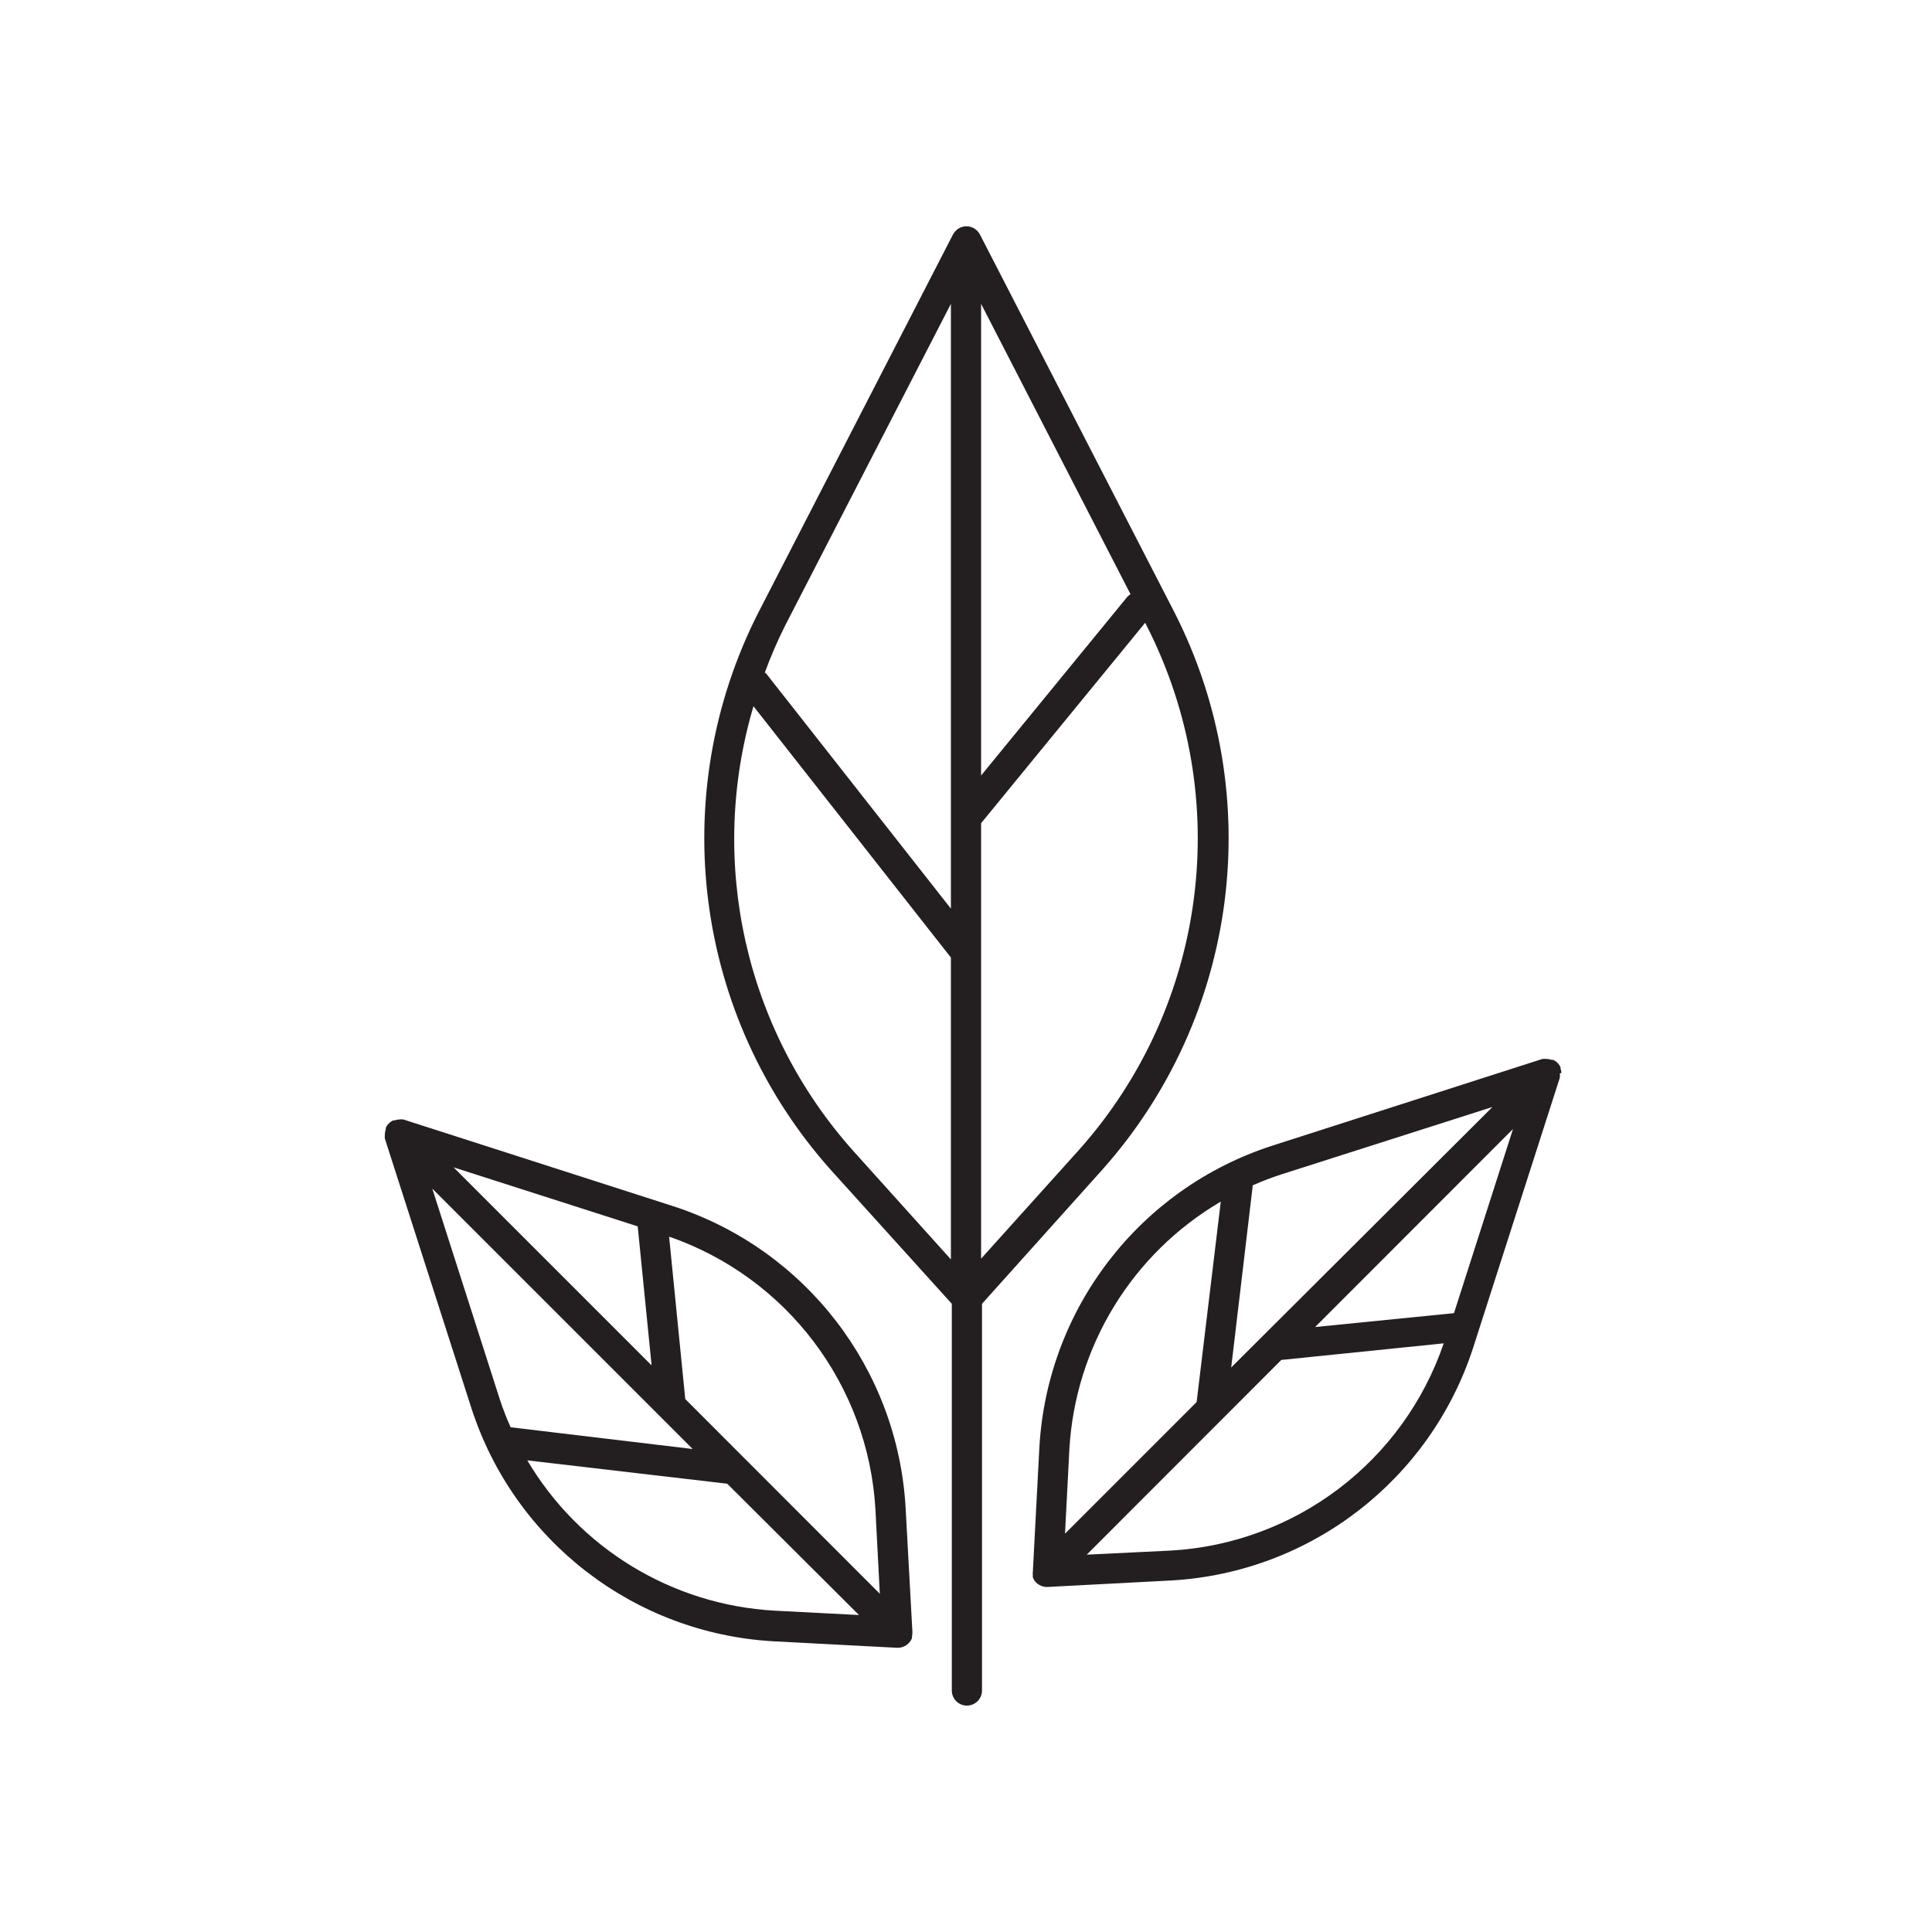
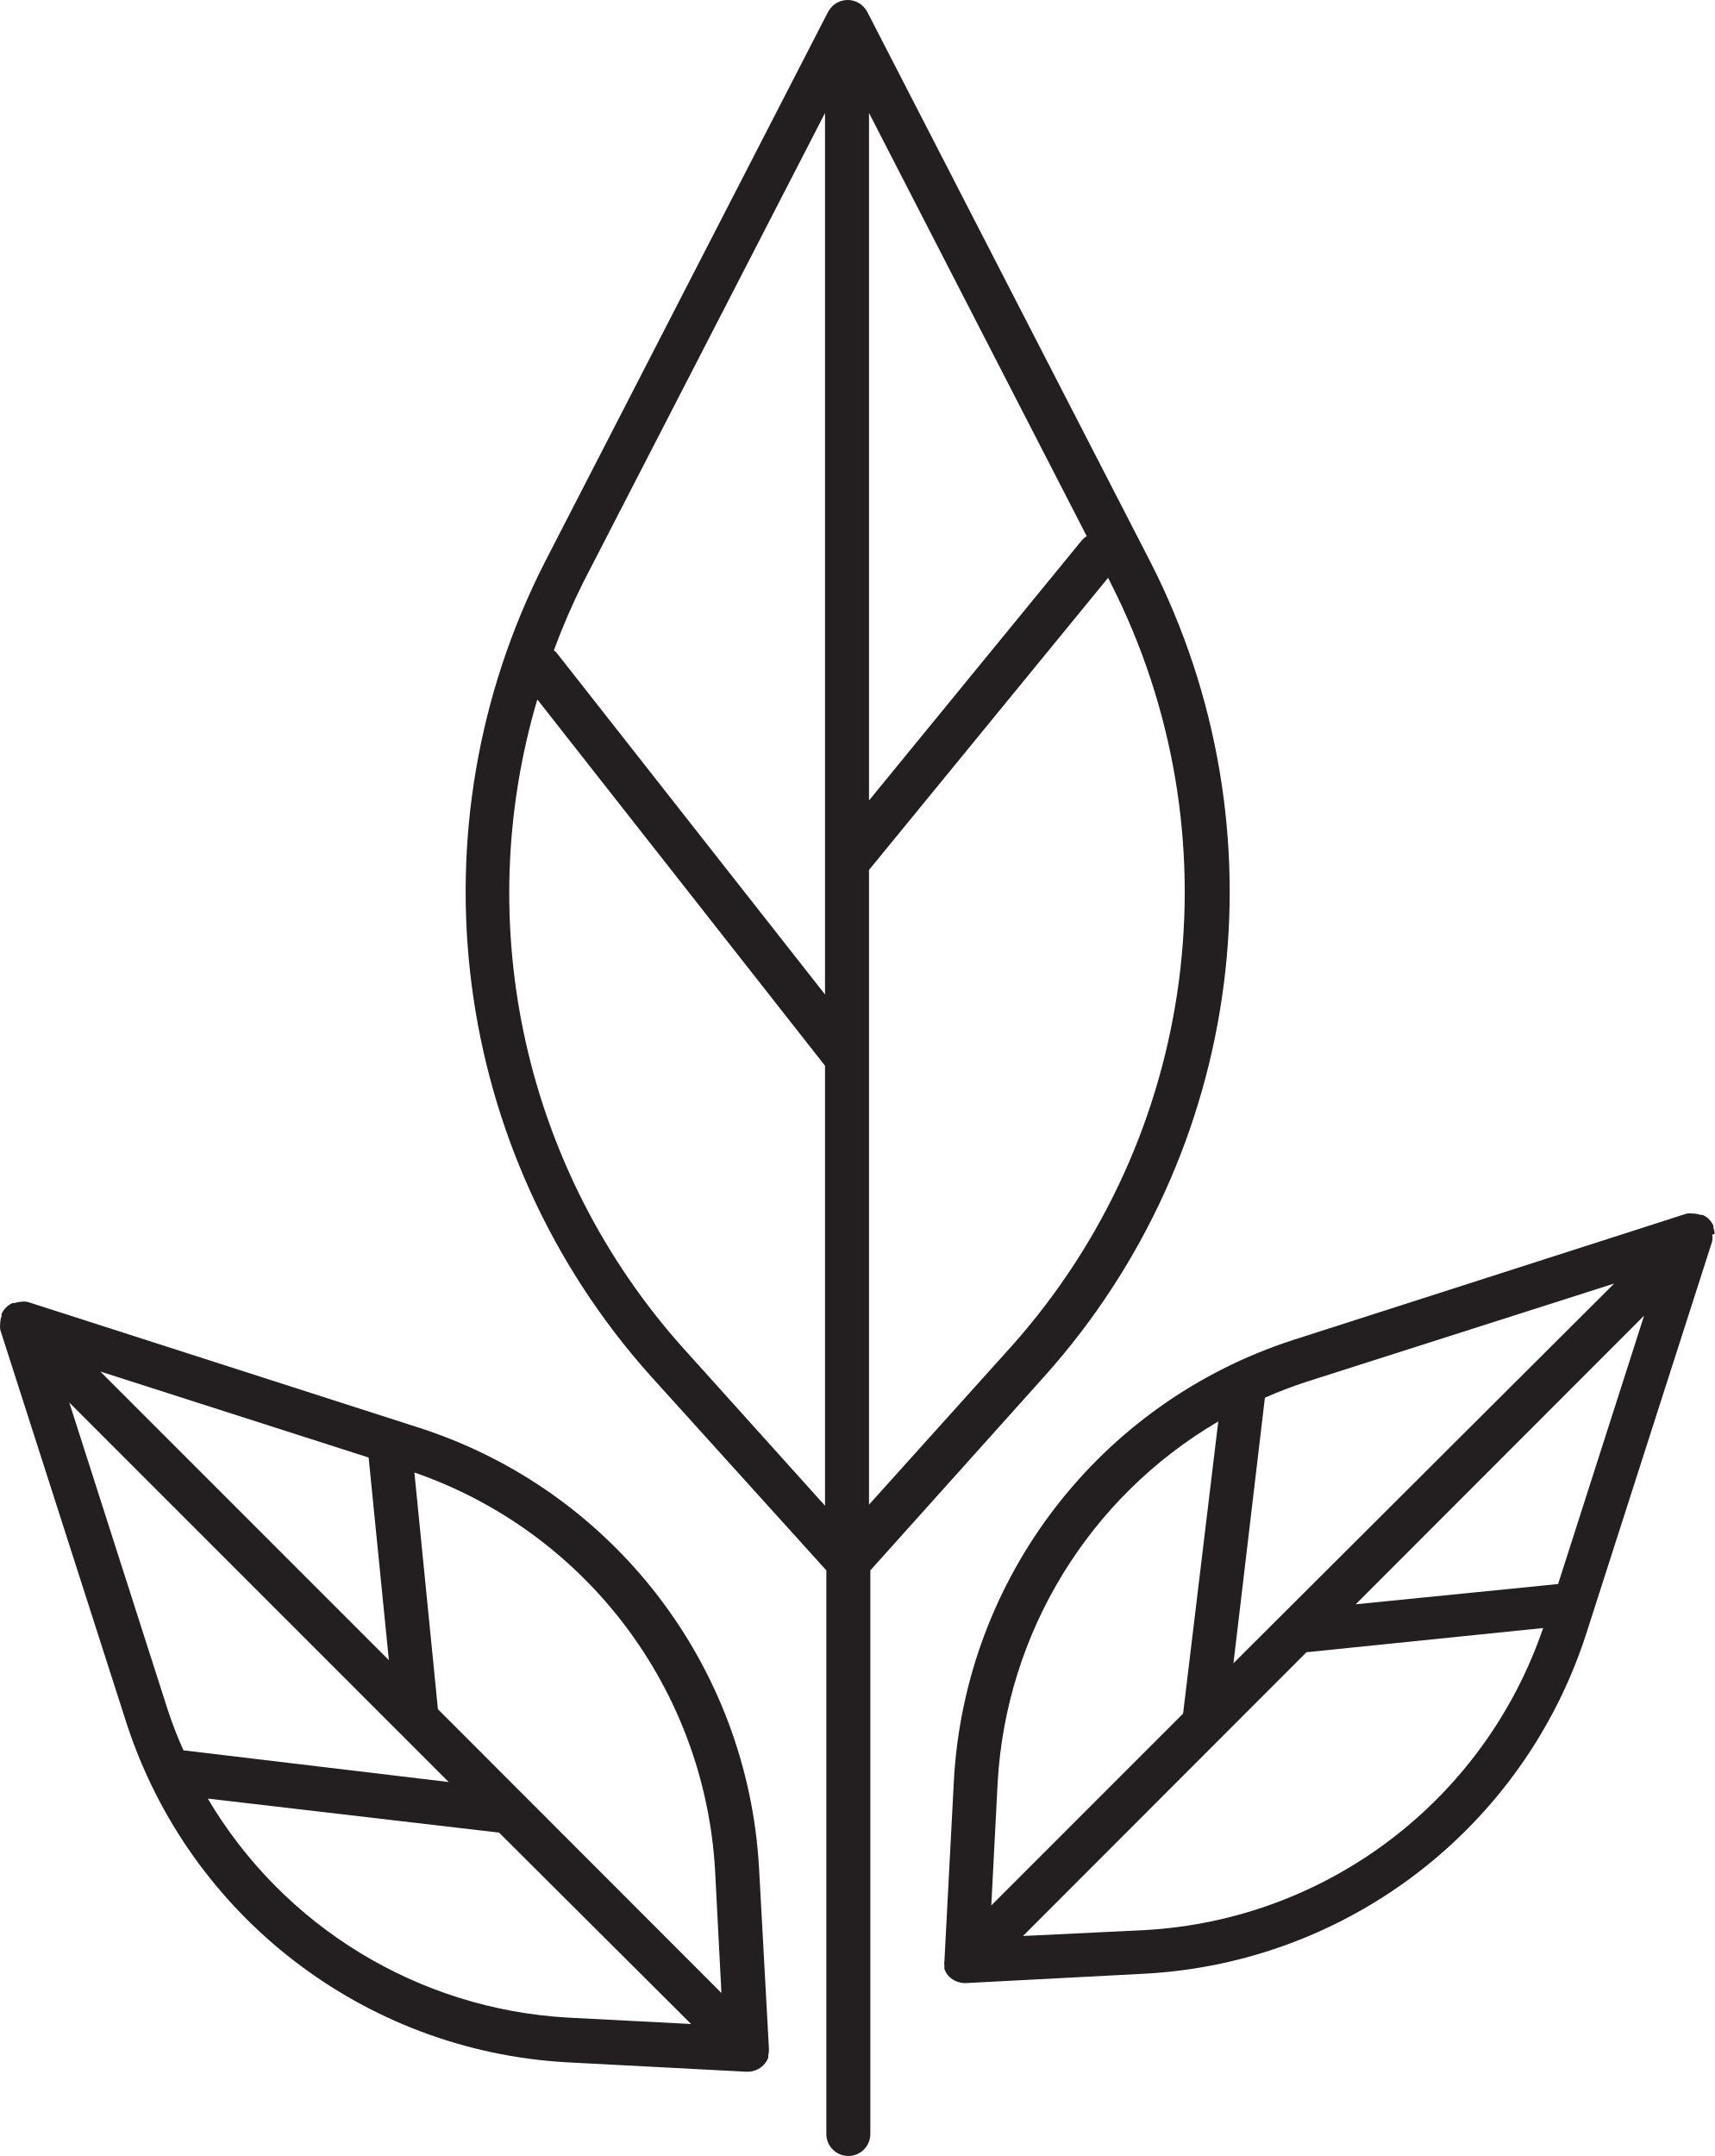
- <svg xmlns="http://www.w3.org/2000/svg" width="800px" height="800px" viewBox="0 0 128 128">
-   <defs>
-     <style>.cls-1{fill:#231f20;}</style>
+ <svg xmlns="http://www.w3.org/2000/svg" width="487.254" height="612.541" viewBox="0 0 77.961 98.007" version="1.1" id="svg13">
+   <defs id="defs4">
+     <style id="style2">.cls-1{fill:#231f20;}</style>
  </defs>
-   <g id="Leaf">
-     <path class="cls-1" d="M73,77.53a33,33,0,0,0,4.79-37l-12.87-25a1.12,1.12,0,0,0-.16-.22,1,1,0,0,0-1.46,0,1.12,1.12,0,0,0-.16.22l-12.87,25a33,33,0,0,0,4.79,37l8,8.85V112a1,1,0,0,0,2,0V86.38Zm-8-57.4,9.9,19.24a.76.76,0,0,0-.22.18L65,51.38Zm6.48,56.06L65,83.39V54.54L75.87,41.26l.11.22A31,31,0,0,1,71.48,76.19ZM63,20.13V60.2L50.79,44.66a.53.53,0,0,0-.12-.1A30.93,30.93,0,0,1,52,41.48ZM49.92,46.79,63,63.44v20l-6.48-7.2A31,31,0,0,1,49.92,46.79Z" />
-     <path class="cls-1" d="M103.45,71.08a.94.94,0,0,0-.06-.28l0-.09a.94.94,0,0,0-.2-.29.84.84,0,0,0-.29-.2l-.09,0a1.4,1.4,0,0,0-.28-.06h-.06a1,1,0,0,0-.29,0L84.27,75.91a22.34,22.34,0,0,0-15.41,20l-.43,8.2s0,0,0,0a.93.93,0,0,0,0,.29.16.16,0,0,0,0,.1.87.87,0,0,0,.22.35,1,1,0,0,0,.32.21,1,1,0,0,0,.38.08h.06l8.19-.43a22.36,22.36,0,0,0,20-15.42l5.74-17.88a.92.92,0,0,0,0-.29ZM84.88,77.81l14-4.47L81.57,90.6,83,78.53A19.87,19.87,0,0,1,84.88,77.81Zm-4,1.8-1.6,13.28-8.72,8.72L70.85,96A20.36,20.36,0,0,1,80.88,79.61Zm-3.32,23.12L72,103,84.89,90.1,95.65,89A20.33,20.33,0,0,1,77.56,102.73ZM96.33,87l-9.2.92,13.11-13.12Z" />
-     <path class="cls-1" d="M60.45,108.13v0L60,99.91a22.34,22.34,0,0,0-15.41-20L26.73,74.17a1,1,0,0,0-.3,0h0a1.59,1.59,0,0,0-.3.06l-.08,0a1,1,0,0,0-.49.49l0,.09a1.27,1.27,0,0,0-.06.28v.06a1,1,0,0,0,0,.29l5.74,17.88a22.36,22.36,0,0,0,20,15.42l8.19.43h.06a1,1,0,0,0,.38-.08,1,1,0,0,0,.32-.21,1,1,0,0,0,.23-.35s0-.06,0-.1A1.35,1.35,0,0,0,60.45,108.13ZM58,100l.29,5.59L45.4,92.69,44.33,81.93A20.37,20.37,0,0,1,58,100ZM43.17,90.46,30.05,77.34l12.2,3.91ZM28.64,78.75,45.89,96,33.83,94.56a18.85,18.85,0,0,1-.72-1.86Zm6.27,18L48.18,98.3,56.91,107l-5.59-.29A20.36,20.36,0,0,1,34.91,96.71Z" />
+   <g id="Leaf" transform="translate(-25.48943,-14.99345)">
+     <path class="cls-1" d="m 73,77.53 a 33,33 0 0 0 4.79,-37 l -12.87,-25 a 1.12,1.12 0 0 0 -0.16,-0.22 1,1 0 0 0 -1.46,0 1.12,1.12 0 0 0 -0.16,0.22 l -12.87,25 a 33,33 0 0 0 4.79,37 l 8,8.85 V 112 a 1,1 0 0 0 2,0 V 86.38 Z m -8,-57.4 9.9,19.24 a 0.76,0.76 0 0 0 -0.22,0.18 L 65,51.38 Z M 71.48,76.19 65,83.39 V 54.54 l 10.87,-13.28 0.11,0.22 a 31,31 0 0 1 -4.5,34.71 z M 63,20.13 V 60.2 L 50.79,44.66 A 0.53,0.53 0 0 0 50.67,44.56 30.93,30.93 0 0 1 52,41.48 Z M 49.92,46.79 63,63.44 v 20 l -6.48,-7.2 a 31,31 0 0 1 -6.6,-29.45 z" id="path6" />
+     <path class="cls-1" d="m 103.45,71.08 a 0.94,0.94 0 0 0 -0.06,-0.28 v -0.09 a 0.94,0.94 0 0 0 -0.2,-0.29 0.84,0.84 0 0 0 -0.29,-0.2 h -0.09 a 1.4,1.4 0 0 0 -0.28,-0.06 h -0.06 a 1,1 0 0 0 -0.29,0 l -17.91,5.75 a 22.34,22.34 0 0 0 -15.41,20 l -0.43,8.2 c 0,0 0,0 0,0 a 0.93,0.93 0 0 0 0,0.29 0.16,0.16 0 0 0 0,0.1 0.87,0.87 0 0 0 0.22,0.35 1,1 0 0 0 0.32,0.21 1,1 0 0 0 0.38,0.08 h 0.06 l 8.19,-0.43 a 22.36,22.36 0 0 0 20,-15.42 l 5.74,-17.88 a 0.92,0.92 0 0 0 0,-0.29 z m -18.57,6.73 14,-4.47 L 81.57,90.6 83,78.53 a 19.87,19.87 0 0 1 1.88,-0.72 z m -4,1.8 -1.6,13.28 -8.72,8.72 L 70.85,96 A 20.36,20.36 0 0 1 80.88,79.61 Z M 77.56,102.73 72,103 84.89,90.1 95.65,89 A 20.33,20.33 0 0 1 77.56,102.73 Z M 96.33,87 87.13,87.92 100.24,74.8 Z" id="path8" />
+     <path class="cls-1" d="m 60.45,108.13 v 0 L 60,99.91 a 22.34,22.34 0 0 0 -15.41,-20 L 26.73,74.17 a 1,1 0 0 0 -0.3,0 v 0 a 1.59,1.59 0 0 0 -0.3,0.06 h -0.08 a 1,1 0 0 0 -0.49,0.49 v 0.09 a 1.27,1.27 0 0 0 -0.06,0.28 v 0.06 a 1,1 0 0 0 0,0.29 l 5.74,17.88 a 22.36,22.36 0 0 0 20,15.42 l 8.19,0.43 h 0.06 a 1,1 0 0 0 0.38,-0.08 1,1 0 0 0 0.32,-0.21 1,1 0 0 0 0.23,-0.35 c 0,0 0,-0.06 0,-0.1 a 1.35,1.35 0 0 0 0.03,-0.3 z M 58,100 58.29,105.59 45.4,92.69 44.33,81.93 A 20.37,20.37 0 0 1 58,100 Z M 43.17,90.46 30.05,77.34 42.25,81.25 Z M 28.64,78.75 45.89,96 33.83,94.56 A 18.85,18.85 0 0 1 33.11,92.7 Z m 6.27,18 13.27,1.55 8.73,8.7 -5.59,-0.29 a 20.36,20.36 0 0 1 -16.41,-10 z" id="path10" />
  </g>
</svg>
